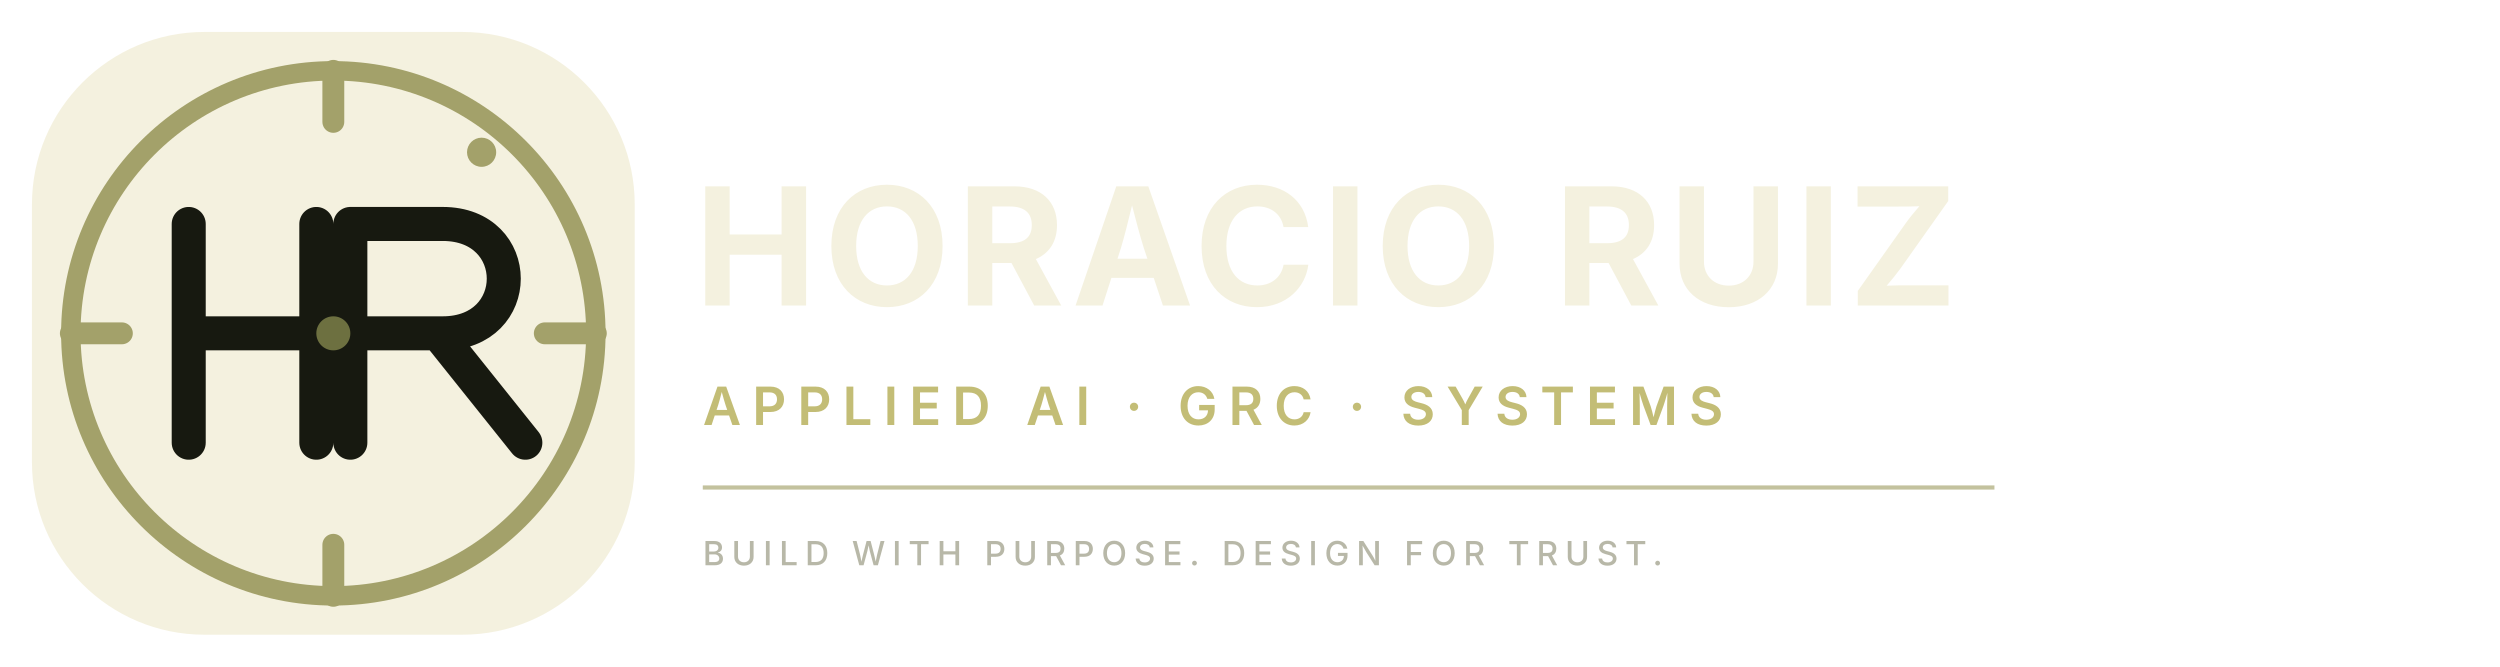
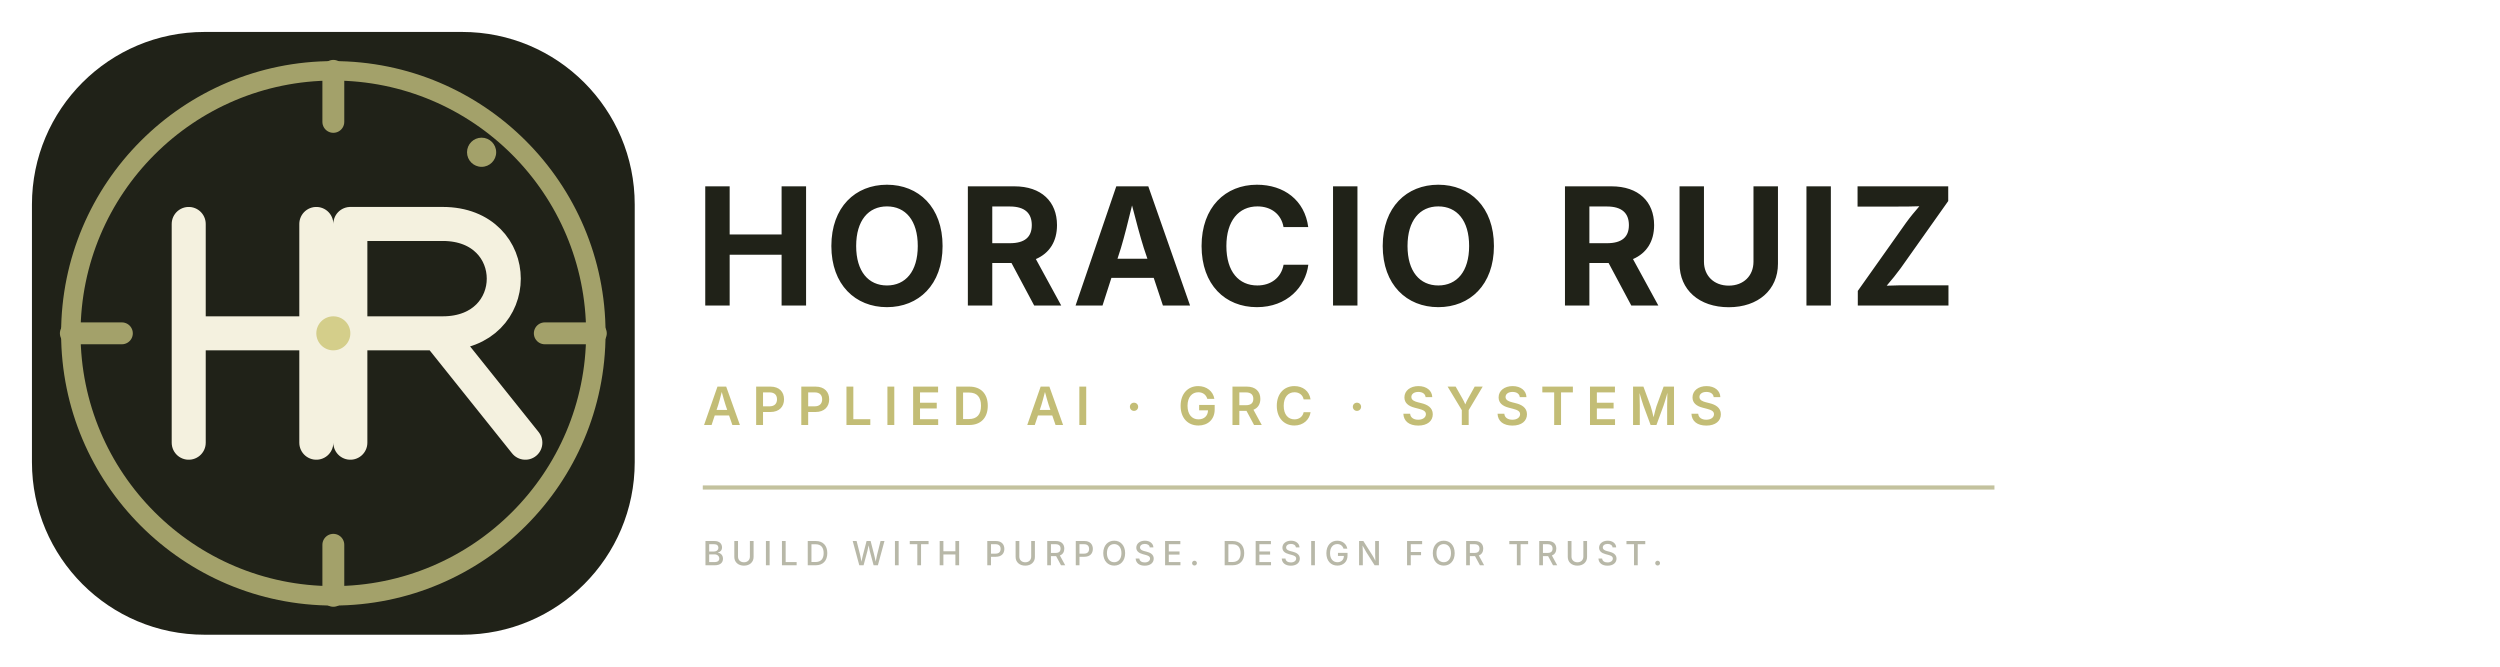
<svg xmlns="http://www.w3.org/2000/svg" viewBox="0 0 1800 480" fill="none">
  <g transform="translate(16 16) scale(.875)">
-     <rect x="8" y="8" width="496" height="496" rx="142" fill="#F4F1DF" />
+     <rect x="8" y="8" width="496" height="496" rx="142" fill="#202218" />
    <circle cx="256" cy="256" r="216" stroke="#A3A16A" stroke-width="16" />
    <path d="M256 40v42m216 174h-42M256 472v-42M40 256h42" stroke="#A3A16A" stroke-width="18" stroke-linecap="round" />
-     <path d="M256 256v-58" stroke="#6D7040" stroke-width="16" stroke-linecap="round" />
-     <path d="M137 166v180m0-90h105m0-90v180M270 346V166h76c67 0 67 90 0 90h-76m72 0 72 90" stroke="#171910" stroke-width="28" stroke-linecap="round" stroke-linejoin="round" />
-     <circle cx="256" cy="256" r="14" fill="#6D7040" />
+     <path d="M256 256v-58" stroke="#D4CE8A" stroke-width="16" stroke-linecap="round" />
+     <path d="M137 166v180m0-90h105m0-90v180M270 346V166h76c67 0 67 90 0 90h-76m72 0 72 90" stroke="#F4F1DF" stroke-width="28" stroke-linecap="round" stroke-linejoin="round" />
+     <circle cx="256" cy="256" r="14" fill="#D4CE8A" />
    <circle cx="378" cy="107" r="12" fill="#A3A16A" />
  </g>
-   <text x="500" y="220" fill="#F4F1DF" font-family="Inter, Arial, Helvetica, sans-serif" font-size="118" font-weight="700" letter-spacing="5">HORACIO RUIZ</text>
+   <text x="500" y="220" fill="#202218" font-family="Inter, Arial, Helvetica, sans-serif" font-size="118" font-weight="700" letter-spacing="5">HORACIO RUIZ</text>
  <text x="506" y="306" fill="#C3BD76" font-family="Inter, Arial, Helvetica, sans-serif" font-size="38" font-weight="600" letter-spacing="8">APPLIED AI · GRC · SYSTEMS</text>
  <path d="M506 351h930" stroke="#A3A16A" stroke-width="3" opacity=".65" />
  <text x="506" y="407" fill="#B8B8A8" font-family="Inter, Arial, Helvetica, sans-serif" font-size="24" font-weight="500" letter-spacing="5">BUILD WITH PURPOSE. DESIGN FOR TRUST.</text>
</svg>
